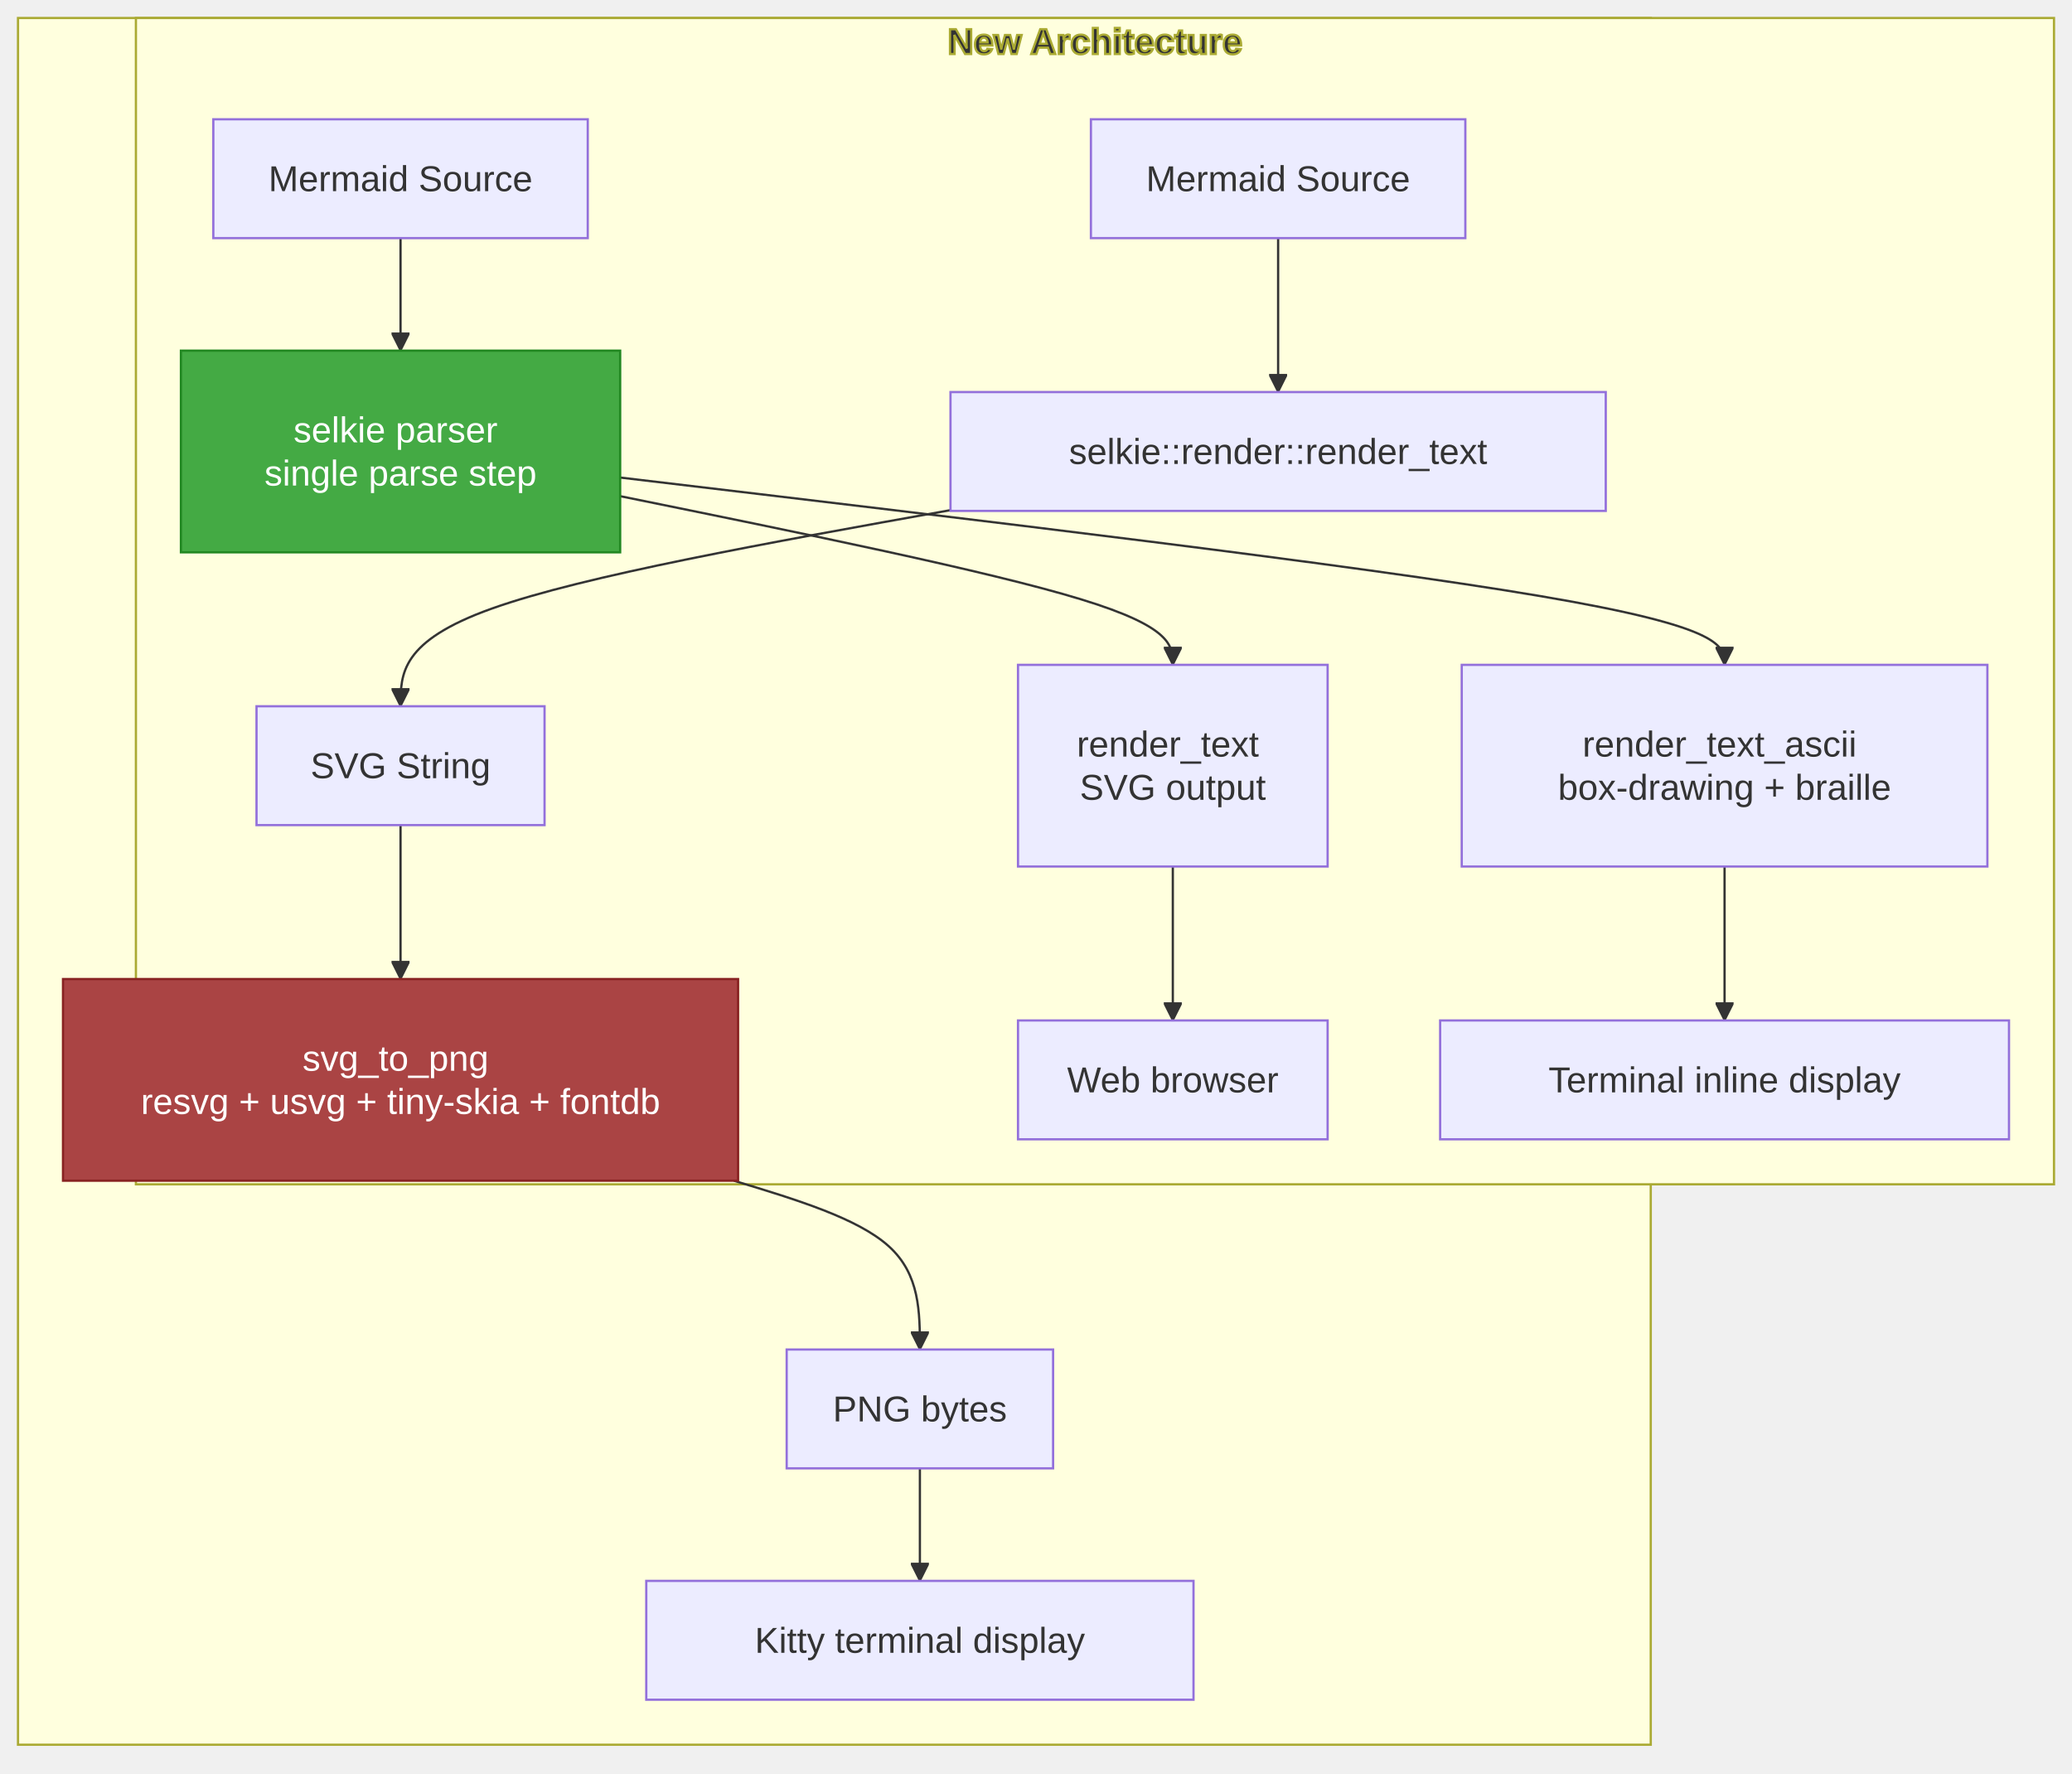
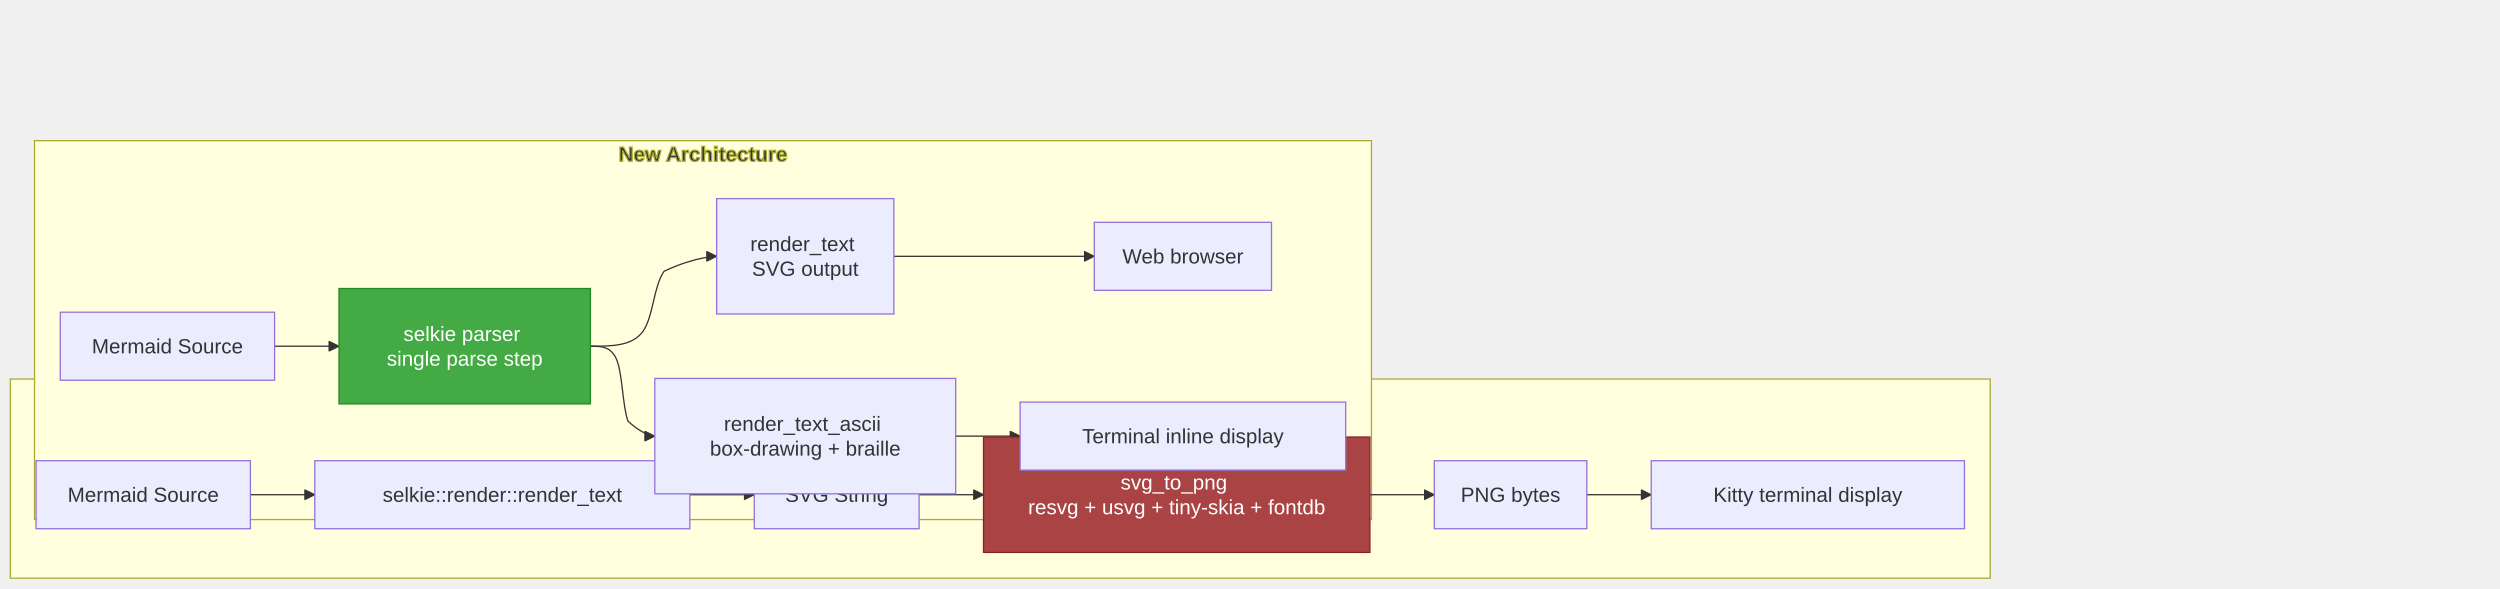
- <svg xmlns="http://www.w3.org/2000/svg" width="920.8" height="788.2" viewBox="-28 -28 920.8 788.2" class="mermaid">
+ <svg xmlns="http://www.w3.org/2000/svg" width="1941" height="456.9" viewBox="-395.8 -8 1941 456.9" class="mermaid">
  <style>

.mermaid {
  font-family: trebuchet ms, verdana, arial, sans-serif;
  font-size: 16px;
}

.node rect,
.node polygon,
.node circle,
.node ellipse,
.node path {
  fill: #ECECFF;
  stroke: #9370DB;
  stroke-width: 1px;
}

.node line {
  stroke: #9370DB;
  stroke-width: 1px;
}

.node .label {
  fill: #333333;
}

.node text {
  fill: #333333;
  font-family: trebuchet ms, verdana, arial, sans-serif;
  font-size: 16px;
}

.edge-path {
  fill: none;
  stroke: #333333;
  stroke-width: 1px;
}

.edge-label {
  fill: #333333;
  font-family: trebuchet ms, verdana, arial, sans-serif;
}

.edge-label-bg {
  fill: rgba(232, 232, 232, 0.8);
}

.subgraph {
  fill: #ffffde;
  stroke: #aaaa33;
  stroke-width: 1px;
}

.subgraph-title {
  fill: #333333;
  font-weight: bold;
}

.cluster rect {
  fill: #ffffde;
  stroke: #aaaa33;
  stroke-width: 1px;
  rx: 5px;
  ry: 5px;
}

.cluster-label {
  fill: #333333;
  font-family: trebuchet ms, verdana, arial, sans-serif;
  font-size: 16px;
  font-weight: bold;
}

marker path {
  fill: #333333;
  stroke: #333333;
}

  </style>
  <defs>
    <marker id="arrow_point" viewBox="0 0 10 10" refX="10" refY="5" markerWidth="8" markerHeight="8" orient="auto" markerUnits="userSpaceOnUse">
      <path d="M 0 0 L 10 5 L 0 10 z" />
    </marker>
    <marker id="arrow_point_start" viewBox="0 0 10 10" refX="4.5" refY="5" markerWidth="8" markerHeight="8" orient="auto" markerUnits="userSpaceOnUse">
      <path d="M 0 5 L 10 10 L 10 0 z" />
    </marker>
    <marker id="arrow_cross" viewBox="0 0 11 11" refX="12" refY="5.2" markerWidth="11" markerHeight="11" orient="auto" markerUnits="userSpaceOnUse">
      <path d="M 1 1 L 10 10 M 10 1 L 1 10" fill="none" stroke-width="2" />
    </marker>
    <marker id="arrow_cross_start" viewBox="0 0 11 11" refX="-1" refY="5.2" markerWidth="11" markerHeight="11" orient="auto" markerUnits="userSpaceOnUse">
-       <path d="M 1 1 L 10 10 M 10 1 L 1 10" stroke-width="2" fill="none" />
+       <path d="M 1 1 L 10 10 M 10 1 L 1 10" fill="none" stroke-width="2" />
    </marker>
    <marker id="arrow_circle" viewBox="0 0 10 10" refX="11" refY="5" markerWidth="11" markerHeight="11" orient="auto" markerUnits="userSpaceOnUse">
      <circle cx="5" cy="5" r="5" />
    </marker>
    <marker id="arrow_circle_start" viewBox="0 0 10 10" refX="-1" refY="5" markerWidth="11" markerHeight="11" orient="auto" markerUnits="userSpaceOnUse">
      <circle cx="5" cy="5" r="5" />
    </marker>
  </defs>
  <g class="root">
    <g class="clusters">
      <g class="subgraph" id="subgraph-Current Architecture">
-         <rect x="-20" y="-20" width="725.6" height="767.2" class="cluster" />
-         <text x="342.8" y="-4" class="cluster-label" text-anchor="middle">Current Architecture</text>
+         <rect x="-387.8" y="286.3" width="1537.2" height="154.6" class="cluster" />
+         <text x="380.8" y="302.3" class="cluster-label" text-anchor="middle">Current Architecture</text>
      </g>
      <g class="subgraph" id="subgraph-New Architecture">
-         <rect x="32.4" y="-20" width="852.4" height="518.2" class="cluster" />
-         <text x="458.6" y="-4" class="cluster-label" text-anchor="middle">New Architecture</text>
+         <rect x="-369" y="101.2" width="1038" height="294.2" class="cluster" />
+         <text x="150" y="117.2" class="cluster-label" text-anchor="middle">New Architecture</text>
      </g>
    </g>
    <g class="edgePaths">
      <g class="edge" id="edge-L-A1-B1-0">
-         <path d="M 540.00 77.80 C 540.00 86.13, 540.00 94.47, 540.00 105.87 C 540.00 117.27, 540.00 131.73, 540.00 146.20" class="edge-path" marker-end="url(#arrow_point)" stroke-width="1" fill="none" />
+         <path d="M -201.4 376.1 L -151.4 376.1" class="edge-path" stroke-width="1" marker-end="url(#arrow_point)" fill="none" />
      </g>
      <g class="edge" id="edge-L-B1-C1-0">
-         <path d="M 394.40 198.66 C 312.93 213.24, 231.47 227.82, 190.73 242.34 C 150.00 256.87, 150.00 271.33, 150.00 285.80" class="edge-path" stroke-width="1" marker-end="url(#arrow_point)" fill="none" />
+         <path d="M 139.8 376.1 L 189.8 376.1" class="edge-path" marker-end="url(#arrow_point)" fill="none" stroke-width="1" />
      </g>
      <g class="edge" id="edge-L-C1-D1-0">
-         <path d="M 150.00 338.60 C 150.00 353.07, 150.00 367.53, 150.00 378.93 C 150.00 390.33, 150.00 398.67, 150.00 407.00" class="edge-path" marker-end="url(#arrow_point)" stroke-width="1" fill="none" />
+         <path d="M 317.8 376.1 L 367.8 376.1" class="edge-path" marker-end="url(#arrow_point)" fill="none" stroke-width="1" />
      </g>
      <g class="edge" id="edge-L-D1-E1-0">
-         <path d="M 298.14 496.60 C 325.69 504.93, 353.25 513.27, 367.02 525.77 C 380.80 538.27, 380.80 554.93, 380.80 571.60" class="edge-path" fill="none" stroke-width="1" marker-end="url(#arrow_point)" />
+         <path d="M 667.8 376.1 L 717.8 376.1" class="edge-path" marker-end="url(#arrow_point)" stroke-width="1" fill="none" />
      </g>
      <g class="edge" id="edge-L-E1-F1-0">
-         <path d="M 380.80 624.40 C 380.80 632.73, 380.80 641.07, 380.80 649.40 C 380.80 657.73, 380.80 666.07, 380.80 674.40" class="edge-path" stroke-width="1" marker-end="url(#arrow_point)" fill="none" />
+         <path d="M 836.2 376.1 L 886.2 376.1" class="edge-path" fill="none" stroke-width="1" marker-end="url(#arrow_point)" />
      </g>
      <g class="edge" id="edge-L-A2-B2-0">
-         <path d="M 150.00 77.80 C 150.00 86.13, 150.00 94.47, 150.00 102.80 C 150.00 111.13, 150.00 119.47, 150.00 127.80" class="edge-path" fill="none" marker-end="url(#arrow_point)" stroke-width="1" />
+         <path d="M -182.6 260.8 L -132.6 260.8" class="edge-path" marker-end="url(#arrow_point)" stroke-width="1" fill="none" />
      </g>
      <g class="edge" id="edge-L-B2-C2-0">
-         <path d="M 247.60 192.45 C 329.47 209.10, 411.33 225.75, 452.27 238.24 C 493.20 250.73, 493.20 259.07, 493.20 267.40" class="edge-path" marker-end="url(#arrow_point)" fill="none" stroke-width="1" />
+         <path d="M 62.60 260.80 C 78.93 260.80, 95.27 260.80, 103.43 249.17 C 111.60 237.53, 111.60 214.27, 119.77 202.63 C 144.27 191.00, 160.60 191.00, 160.60 191.00" class="edge-path" stroke-width="1" fill="none" marker-end="url(#arrow_point)" />
      </g>
      <g class="edge" id="edge-L-B2-C3-0">
-         <path d="M 247.60 184.18 C 411.20 203.59, 574.80 222.99, 656.60 236.86 C 738.40 250.73, 738.40 259.07, 738.40 267.40" class="edge-path" marker-end="url(#arrow_point)" stroke-width="1" fill="none" />
+         <path d="M 62.60 260.80 C 70.93 260.80, 79.27 260.80, 83.43 272.43 C 87.60 284.07, 87.60 307.33, 91.77 318.97 C 104.27 330.60, 112.60 330.60, 112.60 330.60" class="edge-path" stroke-width="1" marker-end="url(#arrow_point)" fill="none" />
      </g>
      <g class="edge" id="edge-L-C2-D2-0">
-         <path d="M 493.20 357.00 C 493.20 365.33, 493.20 373.67, 493.20 385.07 C 493.20 396.47, 493.20 410.93, 493.20 425.40" class="edge-path" fill="none" stroke-width="1" marker-end="url(#arrow_point)" />
+         <path d="M 298.2 191 L 453.8 191" class="edge-path" stroke-width="1" fill="none" marker-end="url(#arrow_point)" />
      </g>
      <g class="edge" id="edge-L-C3-D3-0">
-         <path d="M 738.40 357.00 C 738.40 365.33, 738.40 373.67, 738.40 385.07 C 738.40 396.47, 738.40 410.93, 738.40 425.40" class="edge-path" fill="none" marker-end="url(#arrow_point)" stroke-width="1" />
+         <path d="M 346.2 330.6 L 396.2 330.6" class="edge-path" fill="none" stroke-width="1" marker-end="url(#arrow_point)" />
      </g>
    </g>
    <g class="edgeLabels">

    </g>
    <g class="nodes">
      <g class="node" id="node-A1">
-         <rect x="456.8" y="25" width="166.4" height="52.8" />
-         <text x="540" y="51.4" class="label" text-anchor="middle" dominant-baseline="central">Mermaid Source</text>
+         <rect x="-367.8" y="349.7" width="166.4" height="52.8" />
+         <text x="-284.6" y="376.1" class="label" text-anchor="middle" dominant-baseline="central">Mermaid Source</text>
      </g>
      <g class="node" id="node-A2">
-         <rect x="66.8" y="25" width="166.4" height="52.8" />
-         <text x="150" y="51.4" class="label" dominant-baseline="central" text-anchor="middle">Mermaid Source</text>
+         <rect x="-349" y="234.4" width="166.4" height="52.8" />
+         <text x="-265.8" y="260.8" class="label" text-anchor="middle" dominant-baseline="central">Mermaid Source</text>
      </g>
      <g class="node" id="node-B1">
-         <rect x="394.4" y="146.2" width="291.2" height="52.8" />
-         <text x="540" y="172.6" class="label" text-anchor="middle" dominant-baseline="central">selkie::render::render_text</text>
+         <rect x="-151.4" y="349.7" width="291.2" height="52.8" />
+         <text x="-5.8" y="376.1" class="label" text-anchor="middle" dominant-baseline="central">selkie::render::render_text</text>
      </g>
      <g class="node" id="node-B2">
-         <rect x="52.4" y="127.8" width="195.2" height="89.6" style="fill:#4a4 !important;stroke:#282 !important" />
-         <text x="150" y="172.6" class="label" style="fill: #ffffff" text-anchor="middle" dominant-baseline="central">
-           <tspan x="150" y="172.6" dy="-0.6em">selkie parser</tspan>
-           <tspan x="150" dy="1.2em">single parse step</tspan>
+         <rect x="-132.6" y="216" width="195.2" height="89.6" style="fill:#4a4 !important;stroke:#282 !important" />
+         <text x="-35" y="260.8" class="label" text-anchor="middle" style="fill: #ffffff" dominant-baseline="central">
+           <tspan x="-35" y="260.8" dy="-0.6em">selkie parser</tspan>
+           <tspan x="-35" dy="1.2em">single parse step</tspan>
        </text>
      </g>
      <g class="node" id="node-C1">
-         <rect x="86" y="285.8" width="128" height="52.8" />
-         <text x="150" y="312.2" class="label" text-anchor="middle" dominant-baseline="central">SVG String</text>
+         <rect x="189.8" y="349.7" width="128" height="52.8" />
+         <text x="253.8" y="376.1" class="label" dominant-baseline="central" text-anchor="middle">SVG String</text>
      </g>
      <g class="node" id="node-C2">
-         <rect x="424.4" y="267.4" width="137.6" height="89.6" />
-         <text x="493.2" y="312.2" class="label" text-anchor="middle" dominant-baseline="central">
-           <tspan x="493.2" y="312.2" dy="-0.6em">render_text</tspan>
-           <tspan x="493.2" dy="1.2em">SVG output</tspan>
+         <rect x="160.6" y="146.2" width="137.6" height="89.6" />
+         <text x="229.4" y="191" class="label" text-anchor="middle" dominant-baseline="central">
+           <tspan x="229.4" y="191" dy="-0.6em">render_text</tspan>
+           <tspan x="229.4" dy="1.2em">SVG output</tspan>
        </text>
      </g>
      <g class="node" id="node-C3">
-         <rect x="621.6" y="267.4" width="233.6" height="89.6" />
-         <text x="738.4" y="312.2" class="label" dominant-baseline="central" text-anchor="middle">
-           <tspan x="738.4" y="312.2" dy="-0.6em">render_text_ascii</tspan>
-           <tspan x="738.4" dy="1.2em">box-drawing + braille</tspan>
+         <rect x="112.6" y="285.8" width="233.6" height="89.6" />
+         <text x="229.4" y="330.6" class="label" text-anchor="middle" dominant-baseline="central">
+           <tspan x="229.4" y="330.6" dy="-0.6em">render_text_ascii</tspan>
+           <tspan x="229.4" dy="1.2em">box-drawing + braille</tspan>
        </text>
      </g>
      <g class="node" id="node-D1">
-         <rect x="0" y="407" width="300" height="89.6" style="fill:#a44 !important;stroke:#822 !important" />
-         <text x="150" y="451.8" class="label" text-anchor="middle" dominant-baseline="central" style="fill: #ffffff">
-           <tspan x="150" y="451.8" dy="-0.6em">svg_to_png</tspan>
-           <tspan x="150" dy="1.2em">resvg + usvg + tiny-skia + fontdb</tspan>
+         <rect x="367.8" y="331.3" width="300" height="89.6" style="fill:#a44 !important;stroke:#822 !important" />
+         <text x="517.8" y="376.1" class="label" style="fill: #ffffff" text-anchor="middle" dominant-baseline="central">
+           <tspan x="517.8" y="376.1" dy="-0.6em">svg_to_png</tspan>
+           <tspan x="517.8" dy="1.2em">resvg + usvg + tiny-skia + fontdb</tspan>
        </text>
      </g>
      <g class="node" id="node-D2">
-         <rect x="424.4" y="425.4" width="137.6" height="52.8" />
-         <text x="493.2" y="451.8" class="label" text-anchor="middle" dominant-baseline="central">Web browser</text>
+         <rect x="453.8" y="164.6" width="137.6" height="52.8" />
+         <text x="522.6" y="191" class="label" text-anchor="middle" dominant-baseline="central">Web browser</text>
      </g>
      <g class="node" id="node-D3">
-         <rect x="612" y="425.4" width="252.8" height="52.8" />
-         <text x="738.4" y="451.8" class="label" dominant-baseline="central" text-anchor="middle">Terminal inline display</text>
+         <rect x="396.2" y="304.2" width="252.8" height="52.8" />
+         <text x="522.6" y="330.6" class="label" text-anchor="middle" dominant-baseline="central">Terminal inline display</text>
      </g>
      <g class="node" id="node-E1">
-         <rect x="321.6" y="571.6" width="118.4" height="52.8" />
-         <text x="380.8" y="598" class="label" dominant-baseline="central" text-anchor="middle">PNG bytes</text>
+         <rect x="717.8" y="349.7" width="118.4" height="52.8" />
+         <text x="777" y="376.1" class="label" text-anchor="middle" dominant-baseline="central">PNG bytes</text>
      </g>
      <g class="node" id="node-F1">
-         <rect x="259.2" y="674.4" width="243.2" height="52.8" />
-         <text x="380.8" y="700.8" class="label" text-anchor="middle" dominant-baseline="central">Kitty terminal display</text>
+         <rect x="886.2" y="349.7" width="243.2" height="52.8" />
+         <text x="1007.8" y="376.1" class="label" text-anchor="middle" dominant-baseline="central">Kitty terminal display</text>
      </g>
    </g>
  </g>
</svg>
